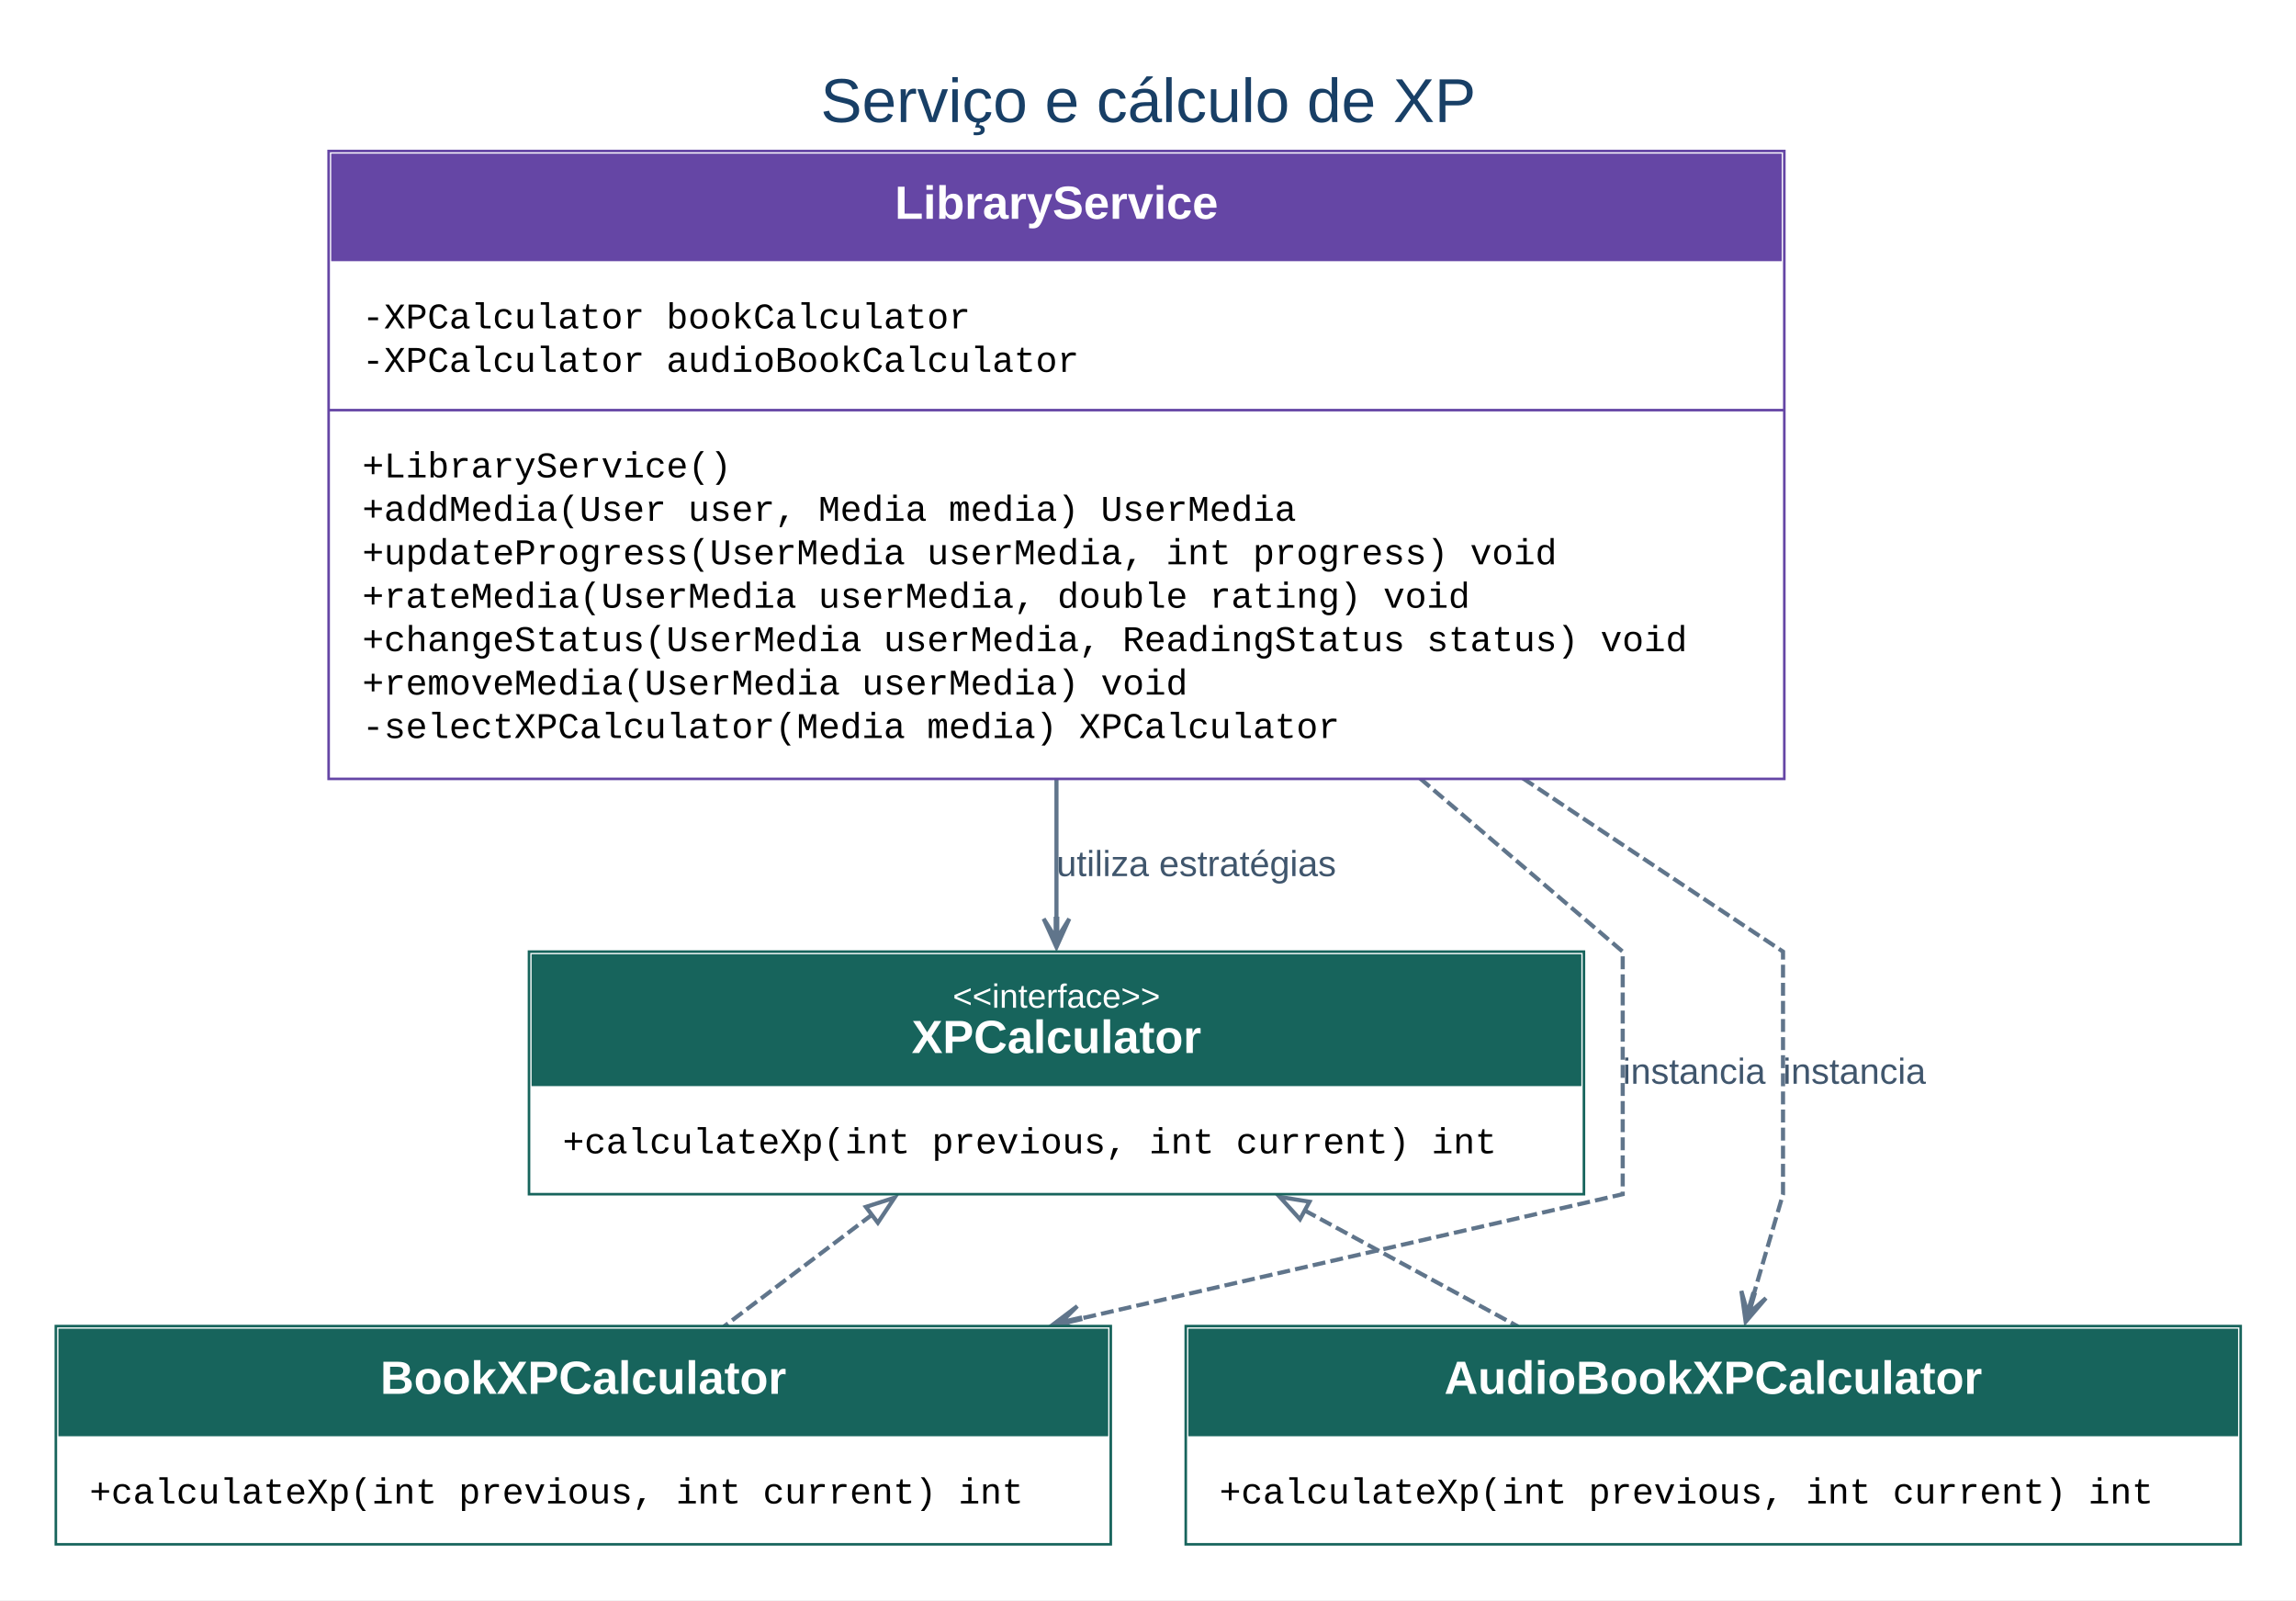
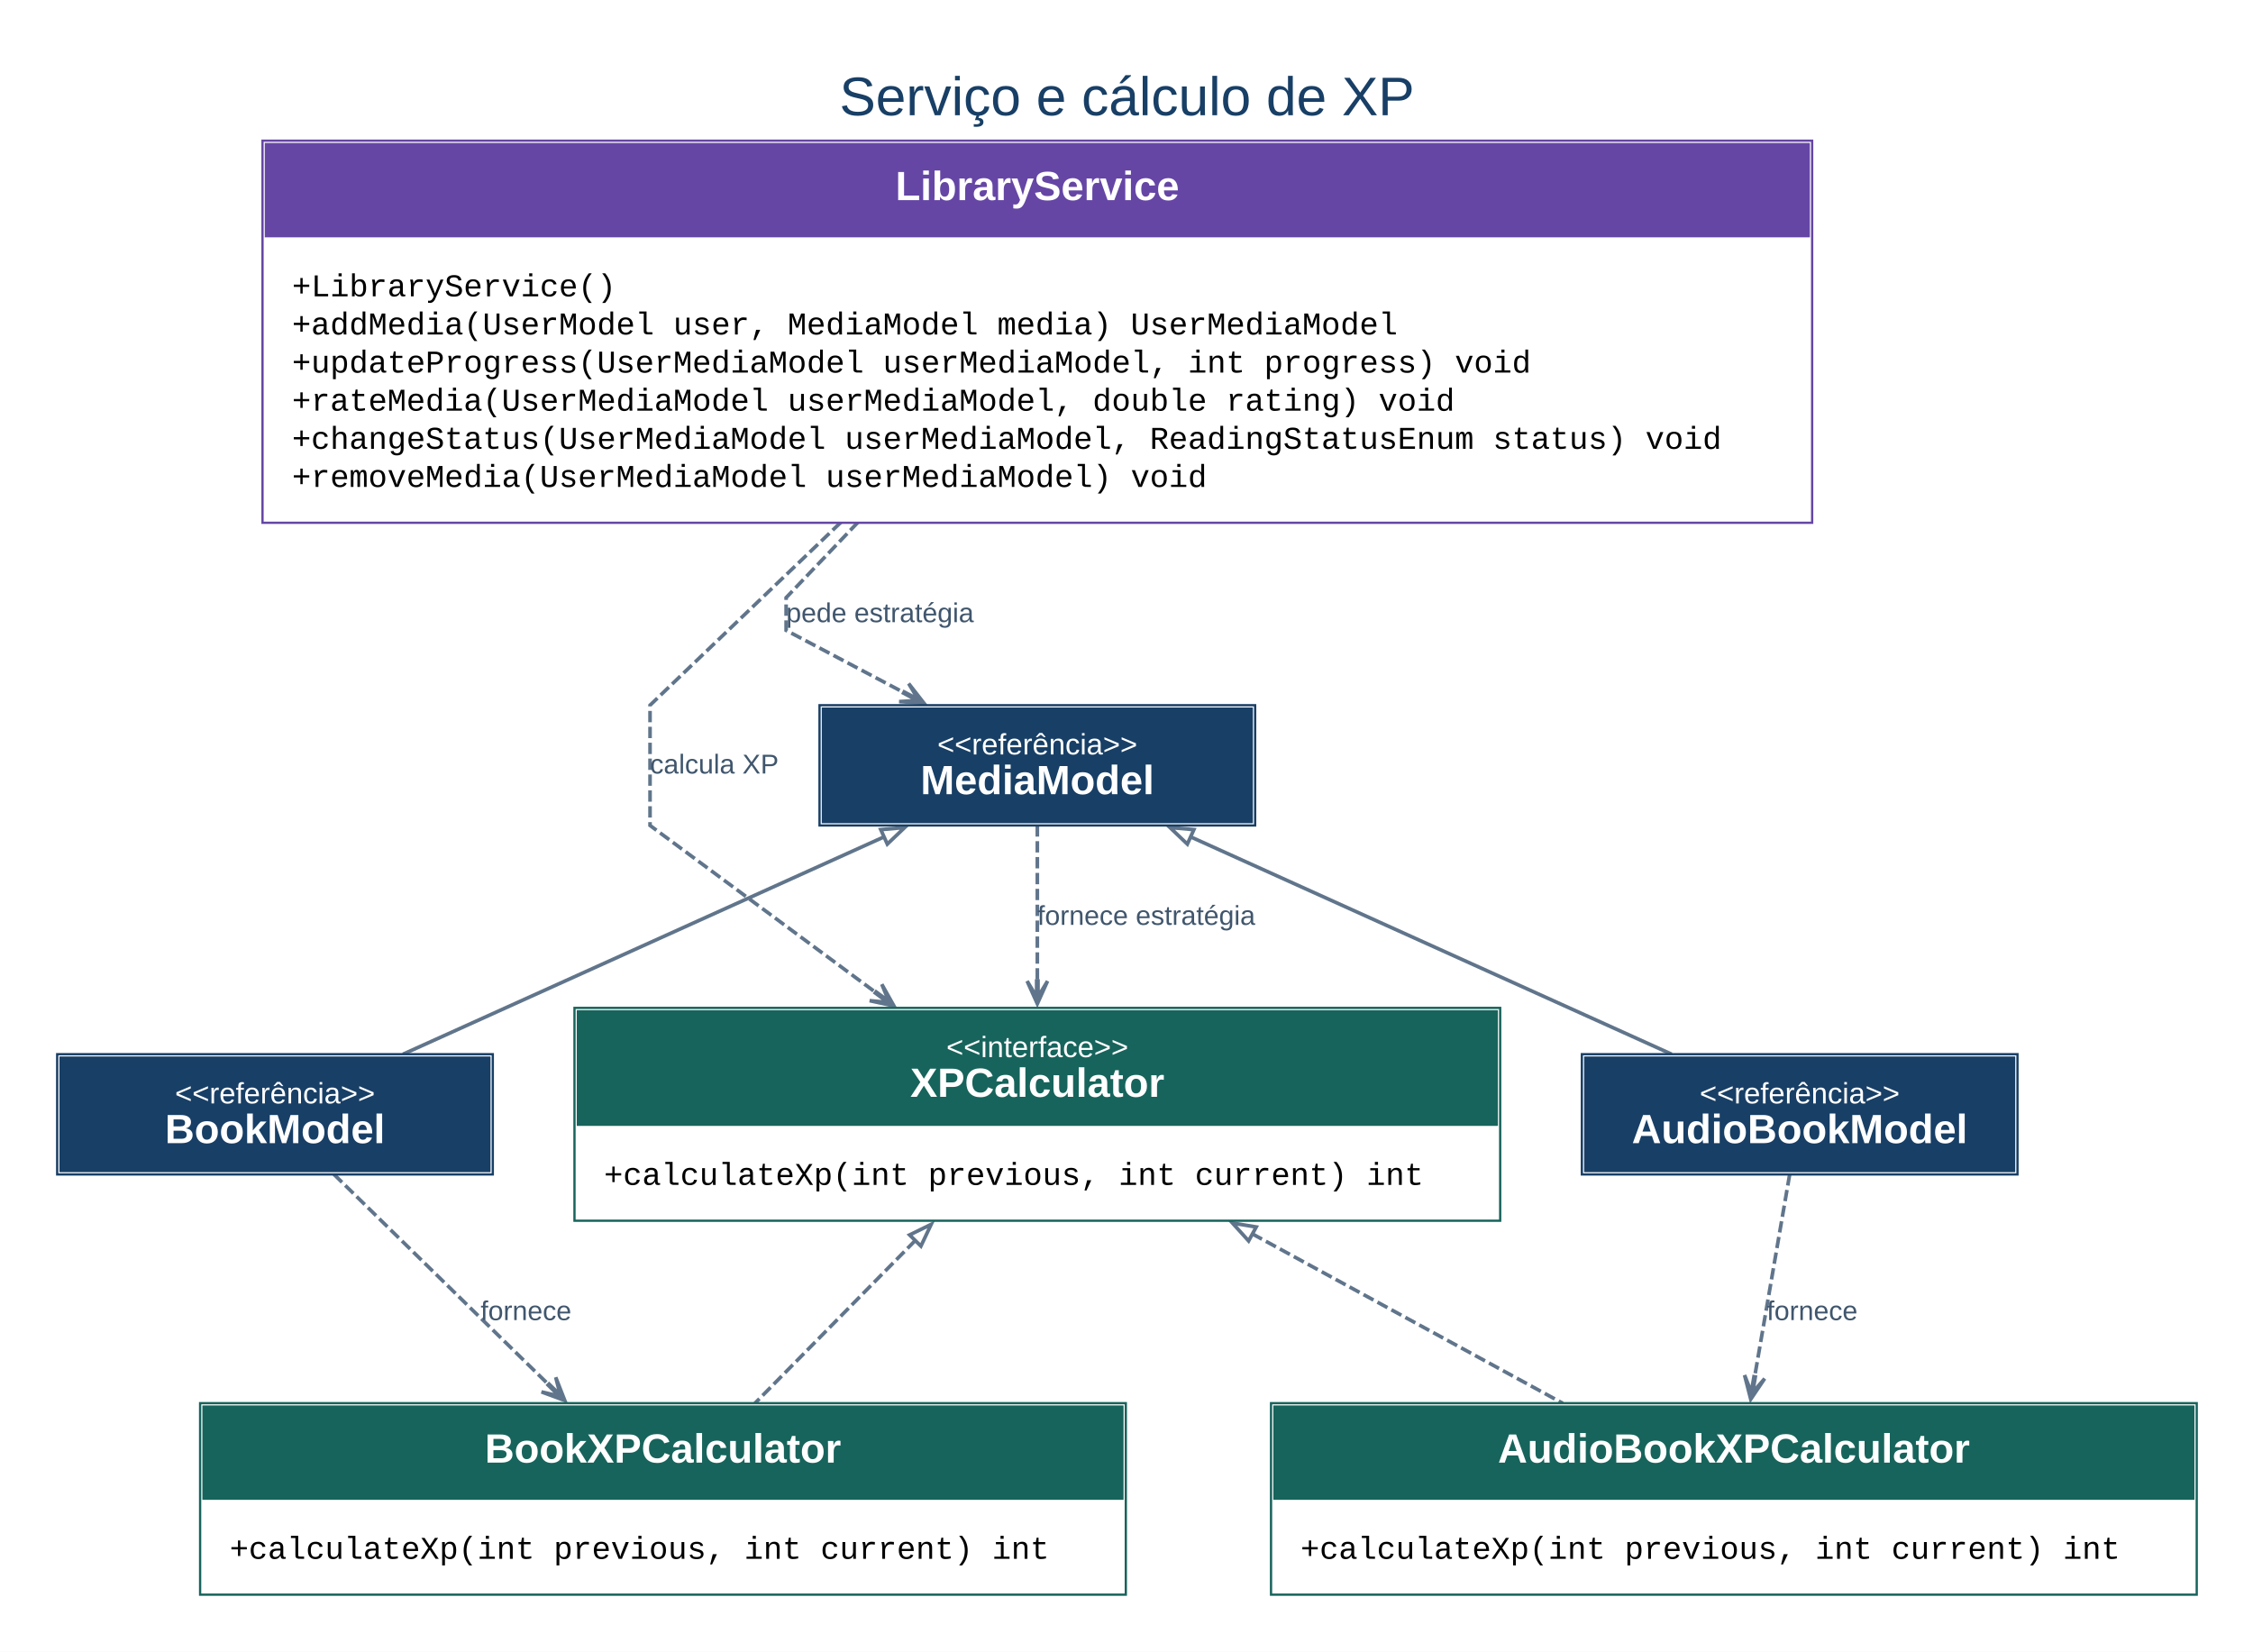
- <svg xmlns="http://www.w3.org/2000/svg" width="888pt" height="619pt" viewBox="0.00 0.00 888.00 619.00">
-   <g id="graph0" class="graph" transform="scale(1 1) rotate(0) translate(21.6 597.2)">
-     <polygon fill="#ffffff" stroke="none" points="-21.6,21.6 -21.6,-597.2 866.6,-597.2 866.6,21.6 -21.6,21.6" />
-     <text xml:space="preserve" text-anchor="middle" x="422.5" y="-550" font-family="Arial" font-size="24.00" fill="#183f66">Serviço e cálculo de XP</text>
-     <g id="edge1" class="edge">
-       <path fill="none" stroke="#60758b" stroke-width="1.6" d="M387,-296.09C387,-277.21 387,-258.46 387,-241.82" />
-       <polygon fill="#60758b" stroke="#60758b" stroke-width="1.6" points="387,-230.92 391.95,-241.92 387.3,-234.47 387.3,-241.92 387,-241.92 386.7,-241.92 386.7,-234.47 382.05,-241.92 387,-230.92" />
-       <text xml:space="preserve" text-anchor="middle" x="441.08" y="-258.4" font-family="Arial" font-size="14.00" fill="#40566d">utiliza estratégias</text>
+ <svg xmlns="http://www.w3.org/2000/svg" width="993pt" height="728pt" viewBox="0.00 0.00 993.00 728.00">
+   <g id="graph0" class="graph" transform="scale(1 1) rotate(0) translate(25.2 702.8)">
+     <polygon fill="white" stroke="none" points="-25.2,25.2 -25.2,-702.8 968.2,-702.8 968.2,25.2 -25.2,25.2" />
+     <text xml:space="preserve" text-anchor="middle" x="471.5" y="-652" font-family="Arial" font-size="24.00" fill="#183f66">Serviço e cálculo de XP</text>
+     <g id="edge6" class="edge">
+       <path fill="none" stroke="#60758b" stroke-width="1.6" stroke-dasharray="5,2" d="M345.4,-472.6C303.15,-432.11 261.3,-392 261.3,-392 261.3,-392 261.3,-339 261.3,-339 261.3,-339 313.97,-300.03 360.8,-265.38" />
+       <polygon fill="#60758b" stroke="#60758b" stroke-width="1.6" points="368.81,-259.46 363.45,-269.02 366.53,-261.51 360.95,-265.65 360.77,-265.4 360.59,-265.16 366.18,-261.03 358.09,-261.79 368.81,-259.46" />
+       <text xml:space="preserve" text-anchor="middle" x="289.65" y="-361.9" font-family="Arial" font-size="12.00" fill="#40566d">calcula XP</text>
+     </g>
+     <g id="edge5" class="edge">
+       <path fill="none" stroke="#60758b" stroke-width="1.6" stroke-dasharray="5,2" d="M353.01,-472.7C335.11,-453.92 321.28,-439.4 321.28,-439.4 321.28,-439.4 321.28,-425 321.28,-425 321.28,-425 346.72,-411.56 373.21,-397.56" />
+       <polygon fill="#60758b" stroke="#60758b" stroke-width="1.6" points="382.03,-392.9 375.29,-401.55 379.48,-394.59 373.33,-397.84 373.19,-397.57 373.05,-397.31 379.2,-394.06 371.09,-393.59 382.03,-392.9" />
+       <text xml:space="preserve" text-anchor="middle" x="362.64" y="-428.6" font-family="Arial" font-size="12.00" fill="#40566d">pede estratégia</text>
+     </g>
+     <g id="edge3" class="edge">
+       <path fill="none" stroke="#60758b" stroke-width="1.6" stroke-dasharray="5,2" d="M378.28,-156.17C355.27,-132.81 328.85,-105.98 307.52,-84.34" />
+       <polygon fill="none" stroke="#60758b" stroke-width="1.6" points="375.7,-158.54 385.21,-163.2 380.69,-153.62 375.7,-158.54" />
    </g>
    <g id="edge4" class="edge">
-       <path fill="none" stroke="#60758b" stroke-width="1.6" stroke-dasharray="5,2" d="M527.55,-296.25C570.2,-259.8 606,-229.2 606,-229.2 606,-229.2 606,-135.4 606,-135.4 606,-135.4 499.5,-110.97 396.13,-87.26" />
-       <polygon fill="#60758b" stroke="#60758b" stroke-width="1.6" points="385.44,-84.81 397.27,-82.45 388.97,-85.32 396.23,-86.98 396.16,-87.27 396.1,-87.57 388.84,-85.9 395.06,-92.1 385.44,-84.81" />
-       <text xml:space="preserve" text-anchor="middle" x="633.63" y="-178.1" font-family="Arial" font-size="14.00" fill="#40566d">instancia</text>
+       <path fill="none" stroke="#60758b" stroke-width="1.6" stroke-dasharray="5,2" d="M526.61,-159.08C570.63,-135.06 622.27,-106.89 663.6,-84.34" />
+       <polygon fill="none" stroke="#60758b" stroke-width="1.6" points="525.12,-155.91 518.01,-163.77 528.47,-162.05 525.12,-155.91" />
    </g>
-     <g id="edge5" class="edge">
-       <path fill="none" stroke="#60758b" stroke-width="1.6" stroke-dasharray="5,2" d="M567.35,-296.25C622.07,-259.8 668,-229.2 668,-229.2 668,-229.2 668,-135.4 668,-135.4 668,-135.4 662.56,-116.81 656.56,-96.33" />
-       <polygon fill="#60758b" stroke="#60758b" stroke-width="1.6" points="653.55,-86.05 661.39,-95.21 654.83,-89.37 656.93,-96.52 656.64,-96.6 656.35,-96.69 654.26,-89.54 651.89,-98 653.55,-86.05" />
-       <text xml:space="preserve" text-anchor="middle" x="695.63" y="-178.1" font-family="Arial" font-size="14.00" fill="#40566d">instancia</text>
+     <g id="edge7" class="edge">
+       <path fill="none" stroke="#60758b" stroke-width="1.6" stroke-dasharray="5,2" d="M432,-339.09C432,-320.32 432,-294 432,-270.24" />
+       <polygon fill="#60758b" stroke="#60758b" stroke-width="1.6" points="432,-260.42 436.5,-270.42 432.3,-263.47 432.3,-270.42 432,-270.42 431.7,-270.42 431.7,-263.47 427.5,-270.42 432,-260.42" />
+       <text xml:space="preserve" text-anchor="middle" x="480.03" y="-295.2" font-family="Arial" font-size="12.00" fill="#40566d">fornece estratégia</text>
+     </g>
+     <g id="edge1" class="edge">
+       <path fill="none" stroke="#60758b" stroke-width="1.6" d="M364.49,-334C302.24,-305.88 210.88,-264.6 152.42,-238.19" />
+       <polygon fill="none" stroke="#60758b" stroke-width="1.6" points="363,-337.17 373.55,-338.1 365.88,-330.79 363,-337.17" />
    </g>
    <g id="edge2" class="edge">
-       <path fill="none" stroke="#60758b" stroke-width="1.6" stroke-dasharray="5,2" d="M315.85,-127.61C296.75,-113.19 276.39,-97.83 258.36,-84.22" />
-       <polygon fill="none" stroke="#60758b" stroke-width="1.6" points="313.29,-130.49 324.38,-134.05 317.92,-124.35 313.29,-130.49" />
+       <path fill="none" stroke="#60758b" stroke-width="1.6" d="M499.51,-334C561.76,-305.88 653.12,-264.6 711.58,-238.19" />
+       <polygon fill="none" stroke="#60758b" stroke-width="1.6" points="498.12,-330.79 490.45,-338.1 501,-337.17 498.12,-330.79" />
    </g>
-     <g id="edge3" class="edge">
-       <path fill="none" stroke="#60758b" stroke-width="1.6" stroke-dasharray="5,2" d="M482.81,-129.21C510.17,-114.33 539.59,-98.33 565.55,-84.22" />
-       <polygon fill="none" stroke="#60758b" stroke-width="1.6" points="481.18,-125.71 473.35,-134.35 484.86,-132.48 481.18,-125.71" />
+     <g id="edge8" class="edge">
+       <path fill="none" stroke="#60758b" stroke-width="1.6" stroke-dasharray="5,2" d="M121.97,-185.26C147.1,-160.65 185.85,-122.69 216.98,-92.2" />
+       <polygon fill="#60758b" stroke="#60758b" stroke-width="1.6" points="223.73,-85.58 219.73,-95.8 221.76,-87.93 216.8,-92.8 216.59,-92.58 216.38,-92.37 221.34,-87.5 213.44,-89.37 223.73,-85.58" />
+       <text xml:space="preserve" text-anchor="middle" x="206.64" y="-121" font-family="Arial" font-size="12.00" fill="#40566d">fornece</text>
+     </g>
+     <g id="edge9" class="edge">
+       <path fill="none" stroke="#60758b" stroke-width="1.6" stroke-dasharray="5,2" d="M763.6,-185.26C759.5,-161.59 753.26,-125.58 748.1,-95.73" />
+       <polygon fill="#60758b" stroke="#60758b" stroke-width="1.6" points="746.43,-86.14 752.57,-95.23 747.25,-89.1 748.44,-95.94 748.14,-95.99 747.85,-96.05 746.66,-89.2 743.71,-96.76 746.43,-86.14" />
+       <text xml:space="preserve" text-anchor="middle" x="773.51" y="-121" font-family="Arial" font-size="12.00" fill="#40566d">fornece</text>
    </g>
    <g id="node1" class="node">
-       <polygon fill="#ffffff" stroke="none" points="105.5,-296 105.5,-538.8 668.5,-538.8 668.5,-296 105.5,-296" />
-       <polygon fill="#6546a5" stroke="none" points="106.5,-496.2 106.5,-537.8 667.5,-537.8 667.5,-496.2 106.5,-496.2" />
-       <text xml:space="preserve" text-anchor="start" x="324.46" y="-512.6" font-family="Arial" font-weight="bold" font-size="18.00" fill="#ffffff">LibraryService</text>
-       <text xml:space="preserve" text-anchor="start" x="118.5" y="-470.2" font-family="Courier New" font-size="14.00">-XPCalculator bookCalculator</text>
-       <text xml:space="preserve" text-anchor="start" x="118.5" y="-453.4" font-family="Courier New" font-size="14.00">-XPCalculator audioBookCalculator</text>
-       <text xml:space="preserve" text-anchor="start" x="118.5" y="-412.6" font-family="Courier New" font-size="14.00">+LibraryService()</text>
-       <text xml:space="preserve" text-anchor="start" x="118.5" y="-395.8" font-family="Courier New" font-size="14.00">+addMedia(User user, Media media) UserMedia</text>
-       <text xml:space="preserve" text-anchor="start" x="118.5" y="-379" font-family="Courier New" font-size="14.00">+updateProgress(UserMedia userMedia, int progress) void</text>
-       <text xml:space="preserve" text-anchor="start" x="118.5" y="-362.2" font-family="Courier New" font-size="14.00">+rateMedia(UserMedia userMedia, double rating) void</text>
-       <text xml:space="preserve" text-anchor="start" x="118.5" y="-345.4" font-family="Courier New" font-size="14.00">+changeStatus(UserMedia userMedia, ReadingStatus status) void</text>
-       <text xml:space="preserve" text-anchor="start" x="118.5" y="-328.6" font-family="Courier New" font-size="14.00">+removeMedia(UserMedia userMedia) void</text>
-       <text xml:space="preserve" text-anchor="start" x="118.5" y="-311.8" font-family="Courier New" font-size="14.00">-selectXPCalculator(Media media) XPCalculator</text>
-       <polygon fill="#6546a5" stroke="#6546a5" points="105.5,-438.6 105.5,-438.6 668.5,-438.6 668.5,-438.6 105.5,-438.6" />
-       <polygon fill="none" stroke="#6546a5" points="105.5,-296 105.5,-538.8 668.5,-538.8 668.5,-296 105.5,-296" />
+       <polygon fill="#ffffff" stroke="none" points="90.5,-472.4 90.5,-640.8 773.5,-640.8 773.5,-472.4 90.5,-472.4" />
+       <polygon fill="#6546a5" stroke="none" points="91.5,-598.2 91.5,-639.8 772.5,-639.8 772.5,-598.2 91.5,-598.2" />
+       <text xml:space="preserve" text-anchor="start" x="369.46" y="-614.6" font-family="Arial" font-weight="bold" font-size="18.00" fill="#ffffff">LibraryService</text>
+       <text xml:space="preserve" text-anchor="start" x="103.5" y="-572.2" font-family="Courier New" font-size="14.00">+LibraryService()</text>
+       <text xml:space="preserve" text-anchor="start" x="103.5" y="-555.4" font-family="Courier New" font-size="14.00">+addMedia(UserModel user, MediaModel media) UserMediaModel</text>
+       <text xml:space="preserve" text-anchor="start" x="103.5" y="-538.6" font-family="Courier New" font-size="14.00">+updateProgress(UserMediaModel userMediaModel, int progress) void</text>
+       <text xml:space="preserve" text-anchor="start" x="103.5" y="-521.8" font-family="Courier New" font-size="14.00">+rateMedia(UserMediaModel userMediaModel, double rating) void</text>
+       <text xml:space="preserve" text-anchor="start" x="103.5" y="-505" font-family="Courier New" font-size="14.00">+changeStatus(UserMediaModel userMediaModel, ReadingStatusEnum status) void</text>
+       <text xml:space="preserve" text-anchor="start" x="103.5" y="-488.2" font-family="Courier New" font-size="14.00">+removeMedia(UserMediaModel userMediaModel) void</text>
+       <polygon fill="none" stroke="#6546a5" points="90.5,-472.4 90.5,-640.8 773.5,-640.8 773.5,-472.4 90.5,-472.4" />
    </g>
    <g id="node2" class="node">
-       <polygon fill="#ffffff" stroke="none" points="183,-135.4 183,-229.2 591,-229.2 591,-135.4 183,-135.4" />
-       <polygon fill="#17645c" stroke="none" points="184,-177.2 184,-228.2 590,-228.2 590,-177.2 184,-177.2" />
-       <text xml:space="preserve" text-anchor="start" x="346.89" y="-207.5" font-family="Arial" font-size="13.00" fill="#ffffff">&lt;&lt;interface&gt;&gt;</text>
-       <text xml:space="preserve" text-anchor="start" x="330.98" y="-190" font-family="Arial" font-weight="bold" font-size="18.00" fill="#ffffff">XPCalculator</text>
-       <text xml:space="preserve" text-anchor="start" x="196" y="-151.2" font-family="Courier New" font-size="14.00">+calculateXp(int previous, int current) int</text>
-       <polygon fill="none" stroke="#17645c" points="183,-135.4 183,-229.2 591,-229.2 591,-135.4 183,-135.4" />
+       <polygon fill="#ffffff" stroke="none" points="228,-164.8 228,-258.6 636,-258.6 636,-164.8 228,-164.8" />
+       <polygon fill="#17645c" stroke="none" points="229,-206.6 229,-257.6 635,-257.6 635,-206.6 229,-206.6" />
+       <text xml:space="preserve" text-anchor="start" x="391.89" y="-236.9" font-family="Arial" font-size="13.00" fill="#ffffff">&lt;&lt;interface&gt;&gt;</text>
+       <text xml:space="preserve" text-anchor="start" x="375.98" y="-219.4" font-family="Arial" font-weight="bold" font-size="18.00" fill="#ffffff">XPCalculator</text>
+       <text xml:space="preserve" text-anchor="start" x="241" y="-180.6" font-family="Courier New" font-size="14.00">+calculateXp(int previous, int current) int</text>
+       <polygon fill="none" stroke="#17645c" points="228,-164.8 228,-258.6 636,-258.6 636,-164.8 228,-164.8" />
    </g>
    <g id="node3" class="node">
-       <polygon fill="#ffffff" stroke="none" points="0,0 0,-84.4 408,-84.4 408,0 0,0" />
-       <polygon fill="#17645c" stroke="none" points="1,-41.8 1,-83.4 407,-83.4 407,-41.8 1,-41.8" />
-       <text xml:space="preserve" text-anchor="start" x="125.48" y="-58.2" font-family="Arial" font-weight="bold" font-size="18.00" fill="#ffffff">BookXPCalculator</text>
-       <text xml:space="preserve" text-anchor="start" x="13" y="-15.8" font-family="Courier New" font-size="14.00">+calculateXp(int previous, int current) int</text>
-       <polygon fill="none" stroke="#17645c" points="0,0 0,-84.4 408,-84.4 408,0 0,0" />
+       <polygon fill="#ffffff" stroke="none" points="63,0 63,-84.4 471,-84.4 471,0 63,0" />
+       <polygon fill="#17645c" stroke="none" points="64,-41.8 64,-83.4 470,-83.4 470,-41.8 64,-41.8" />
+       <text xml:space="preserve" text-anchor="start" x="188.48" y="-58.2" font-family="Arial" font-weight="bold" font-size="18.00" fill="#ffffff">BookXPCalculator</text>
+       <text xml:space="preserve" text-anchor="start" x="76" y="-15.8" font-family="Courier New" font-size="14.00">+calculateXp(int previous, int current) int</text>
+       <polygon fill="none" stroke="#17645c" points="63,0 63,-84.4 471,-84.4 471,0 63,0" />
    </g>
    <g id="node4" class="node">
-       <polygon fill="#ffffff" stroke="none" points="437,0 437,-84.4 845,-84.4 845,0 437,0" />
-       <polygon fill="#17645c" stroke="none" points="438,-41.8 438,-83.4 844,-83.4 844,-41.8 438,-41.8" />
-       <text xml:space="preserve" text-anchor="start" x="536.99" y="-58.2" font-family="Arial" font-weight="bold" font-size="18.00" fill="#ffffff">AudioBookXPCalculator</text>
-       <text xml:space="preserve" text-anchor="start" x="450" y="-15.8" font-family="Courier New" font-size="14.00">+calculateXp(int previous, int current) int</text>
-       <polygon fill="none" stroke="#17645c" points="437,0 437,-84.4 845,-84.4 845,0 437,0" />
+       <polygon fill="#ffffff" stroke="none" points="535,0 535,-84.4 943,-84.4 943,0 535,0" />
+       <polygon fill="#17645c" stroke="none" points="536,-41.8 536,-83.4 942,-83.4 942,-41.8 536,-41.8" />
+       <text xml:space="preserve" text-anchor="start" x="634.99" y="-58.2" font-family="Arial" font-weight="bold" font-size="18.00" fill="#ffffff">AudioBookXPCalculator</text>
+       <text xml:space="preserve" text-anchor="start" x="548" y="-15.8" font-family="Courier New" font-size="14.00">+calculateXp(int previous, int current) int</text>
+       <polygon fill="none" stroke="#17645c" points="535,0 535,-84.4 943,-84.4 943,0 535,0" />
+     </g>
+     <g id="node5" class="node">
+       <polygon fill="#ffffff" stroke="none" points="336,-339 336,-392 528,-392 528,-339 336,-339" />
+       <polygon fill="#183f66" stroke="none" points="337,-340 337,-391 527,-391 527,-340 337,-340" />
+       <text xml:space="preserve" text-anchor="start" x="387.92" y="-370.3" font-family="Arial" font-size="13.00" fill="#ffffff">&lt;&lt;referência&gt;&gt;</text>
+       <text xml:space="preserve" text-anchor="start" x="380.5" y="-352.8" font-family="Arial" font-weight="bold" font-size="18.00" fill="#ffffff">MediaModel</text>
+       <polygon fill="none" stroke="#183f66" points="336,-339 336,-392 528,-392 528,-339 336,-339" />
+     </g>
+     <g id="node6" class="node">
+       <polygon fill="#ffffff" stroke="none" points="0,-185.2 0,-238.2 192,-238.2 192,-185.2 0,-185.2" />
+       <polygon fill="#183f66" stroke="none" points="1,-186.2 1,-237.2 191,-237.2 191,-186.2 1,-186.2" />
+       <text xml:space="preserve" text-anchor="start" x="51.92" y="-216.5" font-family="Arial" font-size="13.00" fill="#ffffff">&lt;&lt;referência&gt;&gt;</text>
+       <text xml:space="preserve" text-anchor="start" x="47.5" y="-199" font-family="Arial" font-weight="bold" font-size="18.00" fill="#ffffff">BookModel</text>
+       <polygon fill="none" stroke="#183f66" points="0,-185.2 0,-238.2 192,-238.2 192,-185.2 0,-185.2" />
+     </g>
+     <g id="node7" class="node">
+       <polygon fill="#ffffff" stroke="none" points="672,-185.2 672,-238.2 864,-238.2 864,-185.2 672,-185.2" />
+       <polygon fill="#183f66" stroke="none" points="673,-186.2 673,-237.2 863,-237.2 863,-186.2 673,-186.2" />
+       <text xml:space="preserve" text-anchor="start" x="723.92" y="-216.5" font-family="Arial" font-size="13.00" fill="#ffffff">&lt;&lt;referência&gt;&gt;</text>
+       <text xml:space="preserve" text-anchor="start" x="694.01" y="-199" font-family="Arial" font-weight="bold" font-size="18.00" fill="#ffffff">AudioBookModel</text>
+       <polygon fill="none" stroke="#183f66" points="672,-185.2 672,-238.2 864,-238.2 864,-185.2 672,-185.2" />
    </g>
  </g>
</svg>
